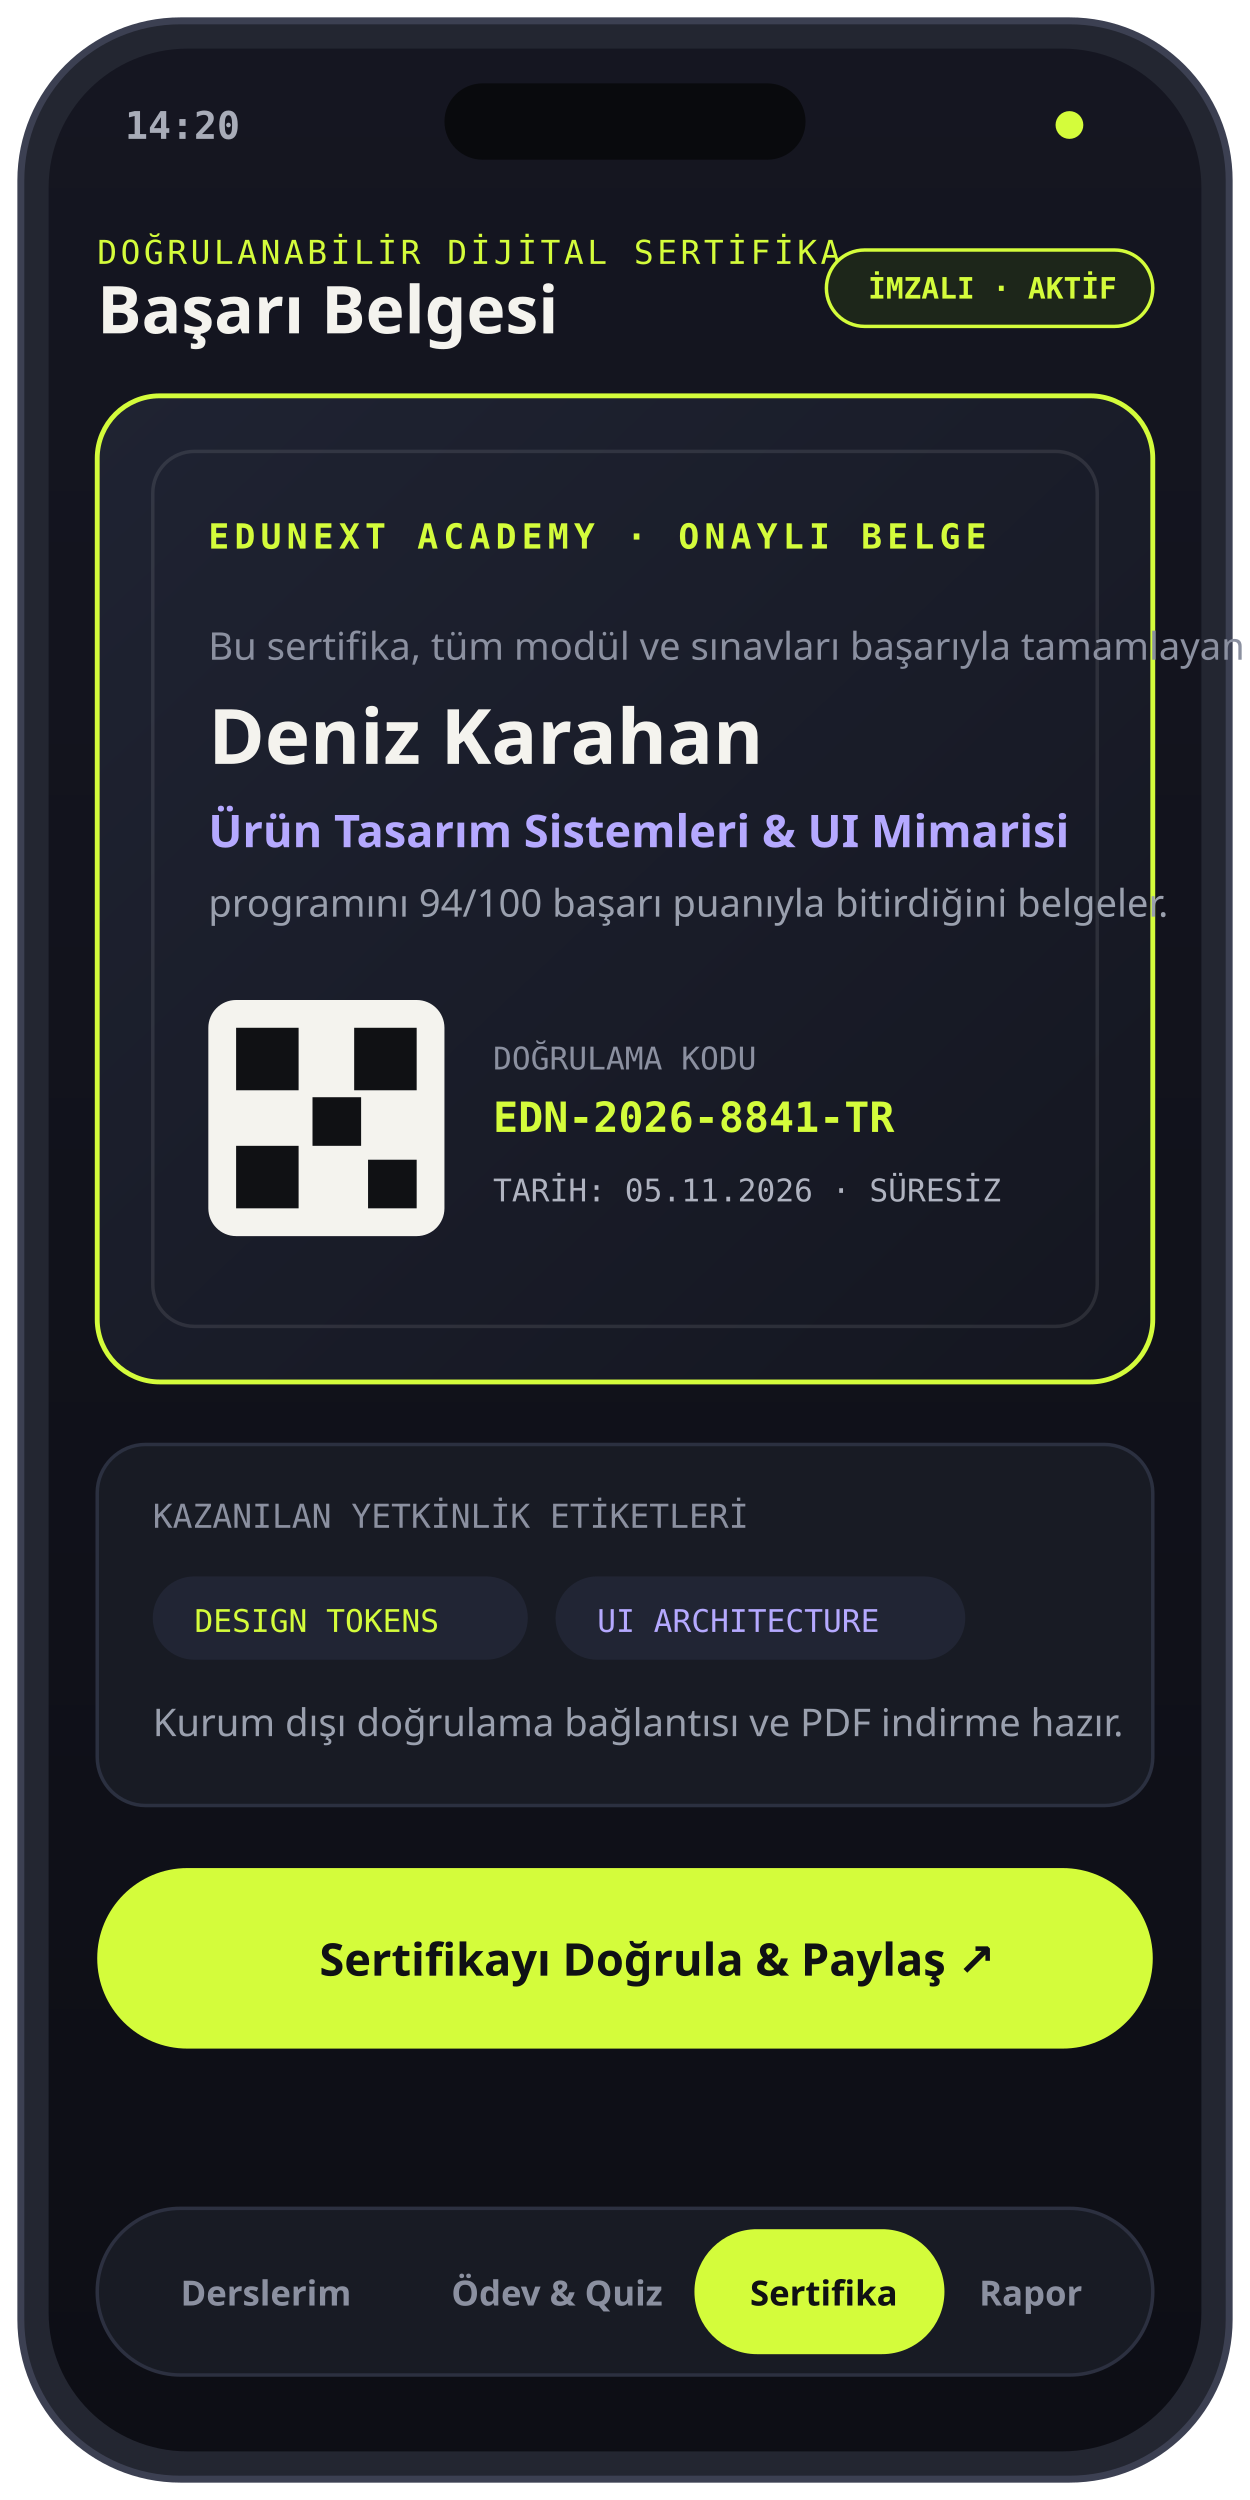
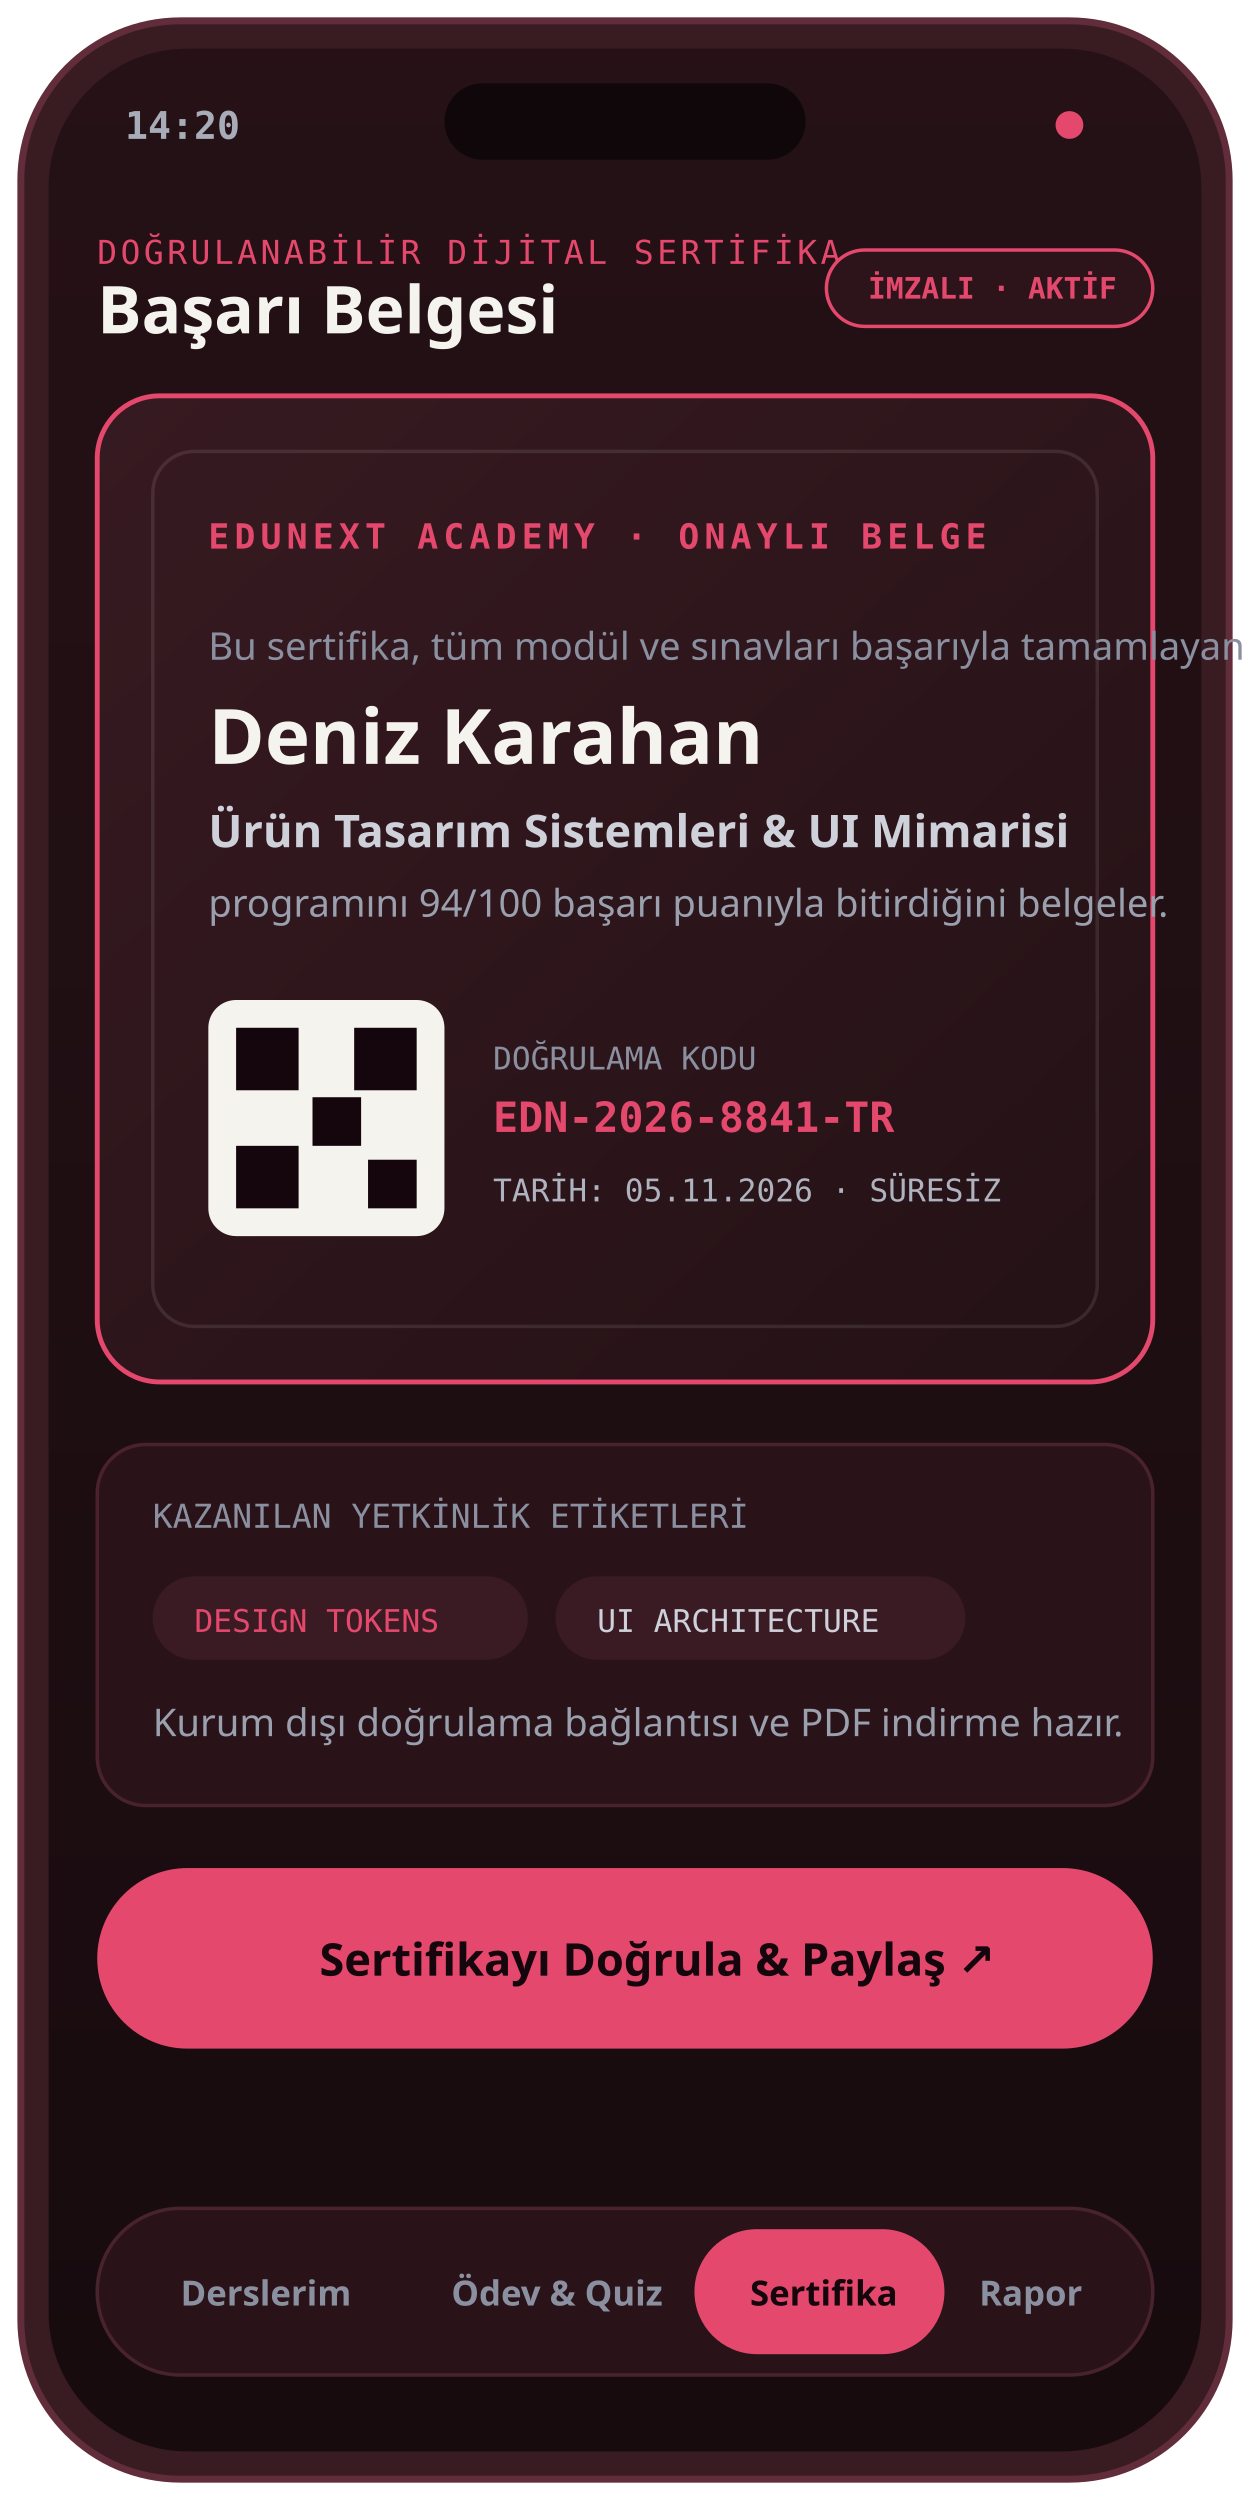
<svg xmlns="http://www.w3.org/2000/svg" viewBox="0 0 360 720" role="img" aria-label="EduNext doğrulanabilir dijital sertifika ekranı">
  <defs>
    <linearGradient id="enBg3" x1="0" y1="0" x2="0" y2="1">
-       <stop offset="0%" stop-color="#151621" />
-       <stop offset="100%" stop-color="#0d0e15" />
+       <stop offset="0%" stop-color="#251116" />
+       <stop offset="100%" stop-color="#170b0e" />
    </linearGradient>
    <linearGradient id="certCard" x1="0" y1="0" x2="1" y2="1">
-       <stop offset="0%" stop-color="#1f2332" />
-       <stop offset="100%" stop-color="#141620" />
+       <stop offset="0%" stop-color="#371a21" />
+       <stop offset="100%" stop-color="#231115" />
    </linearGradient>
  </defs>
-   <rect x="6" y="6" width="348" height="708" rx="46" fill="#232631" stroke="#3c4052" stroke-width="2" />
+   <rect x="6" y="6" width="348" height="708" rx="46" fill="#391b22" stroke="#612d3a" stroke-width="2" />
  <rect x="14" y="14" width="332" height="692" rx="40" fill="url(#enBg3)" />
-   <rect x="128" y="24" width="104" height="22" rx="11" fill="#090a0d" />
+   <rect x="128" y="24" width="104" height="22" rx="11" fill="#0f0709" />
  <text x="36" y="40" fill="#a8acb8" font-family="monospace" font-size="11" font-weight="700">14:20</text>
-   <circle cx="308" cy="36" r="4" fill="#d4fc3b" />
+   <circle cx="308" cy="36" r="4" fill="#e5486d" />
  <g transform="translate(28, 64)">
-     <text x="0" y="12" fill="#d4fc3b" font-family="monospace" font-size="9.5" letter-spacing="1">DOĞRULANABİLİR DİJİTAL SERTİFİKA</text>
+     <text x="0" y="12" fill="#e5486d" font-family="monospace" font-size="9.5" letter-spacing="1">DOĞRULANABİLİR DİJİTAL SERTİFİKA</text>
    <text x="0" y="32" fill="#f4f3ee" font-family="sans-serif" font-size="19" font-weight="800">Başarı Belgesi</text>
-     <rect x="210" y="8" width="94" height="22" rx="11" fill="#1d261a" stroke="#d4fc3b" />
-     <text x="222" y="22" fill="#d4fc3b" font-family="monospace" font-size="8.5" font-weight="700">İMZALI · AKTİF</text>
+     <rect x="210" y="8" width="94" height="22" rx="11" fill="#2c141a" stroke="#e5486d" />
+     <text x="222" y="22" fill="#e5486d" font-family="monospace" font-size="8.5" font-weight="700">İMZALI · AKTİF</text>
  </g>
  <g transform="translate(28, 114)">
-     <rect width="304" height="284" rx="18" fill="url(#certCard)" stroke="#d4fc3b" stroke-width="1.4" />
+     <rect width="304" height="284" rx="18" fill="url(#certCard)" stroke="#e5486d" stroke-width="1.4" />
    <rect x="16" y="16" width="272" height="252" rx="12" fill="none" stroke="#ffffff18" />
-     <text x="32" y="44" fill="#d4fc3b" font-family="monospace" font-size="10" font-weight="700" letter-spacing="1.5">EDUNEXT ACADEMY · ONAYLI BELGE</text>
+     <text x="32" y="44" fill="#e5486d" font-family="monospace" font-size="10" font-weight="700" letter-spacing="1.5">EDUNEXT ACADEMY · ONAYLI BELGE</text>
    <text x="32" y="76" fill="#8b90a0" font-family="sans-serif" font-size="11">Bu sertifika, tüm modül ve sınavları başarıyla tamamlayan</text>
    <text x="32" y="106" fill="#f4f3ee" font-family="sans-serif" font-size="22" font-weight="800">Deniz Karahan</text>
-     <text x="32" y="130" fill="#b5a9ff" font-family="sans-serif" font-size="13" font-weight="700">Ürün Tasarım Sistemleri &amp; UI Mimarisi</text>
+     <text x="32" y="130" fill="#ced1da" font-family="sans-serif" font-size="13" font-weight="700">Ürün Tasarım Sistemleri &amp; UI Mimarisi</text>
    <text x="32" y="150" fill="#9aa0ae" font-family="sans-serif" font-size="11">programını 94/100 başarı puanıyla bitirdiğini belgeler.</text>
    <rect x="32" y="174" width="68" height="68" rx="8" fill="#f4f3ee" />
-     <rect x="40" y="182" width="18" height="18" fill="#101114" />
-     <rect x="74" y="182" width="18" height="18" fill="#101114" />
-     <rect x="40" y="216" width="18" height="18" fill="#101114" />
-     <rect x="62" y="202" width="14" height="14" fill="#101114" />
-     <rect x="78" y="220" width="14" height="14" fill="#101114" />
+     <rect x="40" y="182" width="18" height="18" fill="#14060c" />
+     <rect x="74" y="182" width="18" height="18" fill="#14060c" />
+     <rect x="40" y="216" width="18" height="18" fill="#14060c" />
+     <rect x="62" y="202" width="14" height="14" fill="#14060c" />
+     <rect x="78" y="220" width="14" height="14" fill="#14060c" />
    <text x="114" y="194" fill="#8b90a0" font-family="monospace" font-size="9">DOĞRULAMA KODU</text>
-     <text x="114" y="212" fill="#d4fc3b" font-family="monospace" font-size="12" font-weight="700">EDN-2026-8841-TR</text>
+     <text x="114" y="212" fill="#e5486d" font-family="monospace" font-size="12" font-weight="700">EDN-2026-8841-TR</text>
    <text x="114" y="232" fill="#afb3c0" font-family="monospace" font-size="9">TARİH: 05.11.2026 · SÜRESİZ</text>
  </g>
  <g transform="translate(28, 416)">
-     <rect width="304" height="104" rx="14" fill="#181b24" stroke="#2b3040" />
+     <rect width="304" height="104" rx="14" fill="#291319" stroke="#49222c" />
    <text x="16" y="24" fill="#8b90a0" font-family="monospace" font-size="9.5">KAZANILAN YETKİNLİK ETİKETLERİ</text>
-     <rect x="16" y="38" width="108" height="24" rx="12" fill="#212534" />
-     <text x="28" y="54" fill="#d4fc3b" font-family="monospace" font-size="9">DESIGN TOKENS</text>
-     <rect x="132" y="38" width="118" height="24" rx="12" fill="#212534" />
-     <text x="144" y="54" fill="#b5a9ff" font-family="monospace" font-size="9">UI ARCHITECTURE</text>
+     <rect x="16" y="38" width="108" height="24" rx="12" fill="#3a1b23" />
+     <text x="28" y="54" fill="#e5486d" font-family="monospace" font-size="9">DESIGN TOKENS</text>
+     <rect x="132" y="38" width="118" height="24" rx="12" fill="#3a1b23" />
+     <text x="144" y="54" fill="#ced1da" font-family="monospace" font-size="9">UI ARCHITECTURE</text>
    <text x="16" y="84" fill="#9aa0ae" font-family="sans-serif" font-size="11">Kurum dışı doğrulama bağlantısı ve PDF indirme hazır.</text>
  </g>
  <g transform="translate(28, 538)">
-     <rect width="304" height="52" rx="26" fill="#d4fc3b" />
-     <text x="64" y="31" fill="#101114" font-family="sans-serif" font-size="13" font-weight="800">Sertifikayı Doğrula &amp; Paylaş ↗</text>
+     <rect width="304" height="52" rx="26" fill="#e5486d" />
+     <text x="64" y="31" fill="#14060c" font-family="sans-serif" font-size="13" font-weight="800">Sertifikayı Doğrula &amp; Paylaş ↗</text>
  </g>
  <g transform="translate(28, 636)">
-     <rect width="304" height="48" rx="24" fill="#181b24" stroke="#2c3040" />
+     <rect width="304" height="48" rx="24" fill="#291319" stroke="#49232c" />
    <text x="24" y="28" fill="#8b90a0" font-family="sans-serif" font-size="10" font-weight="600">Derslerim</text>
    <text x="102" y="28" fill="#8b90a0" font-family="sans-serif" font-size="10" font-weight="600">Ödev &amp; Quiz</text>
-     <rect x="172" y="6" width="72" height="36" rx="18" fill="#d4fc3b" />
-     <text x="188" y="28" fill="#101114" font-family="sans-serif" font-size="10" font-weight="800">Sertifika</text>
+     <rect x="172" y="6" width="72" height="36" rx="18" fill="#e5486d" />
+     <text x="188" y="28" fill="#14060c" font-family="sans-serif" font-size="10" font-weight="800">Sertifika</text>
    <text x="254" y="28" fill="#8b90a0" font-family="sans-serif" font-size="10" font-weight="600">Rapor</text>
  </g>
</svg>
